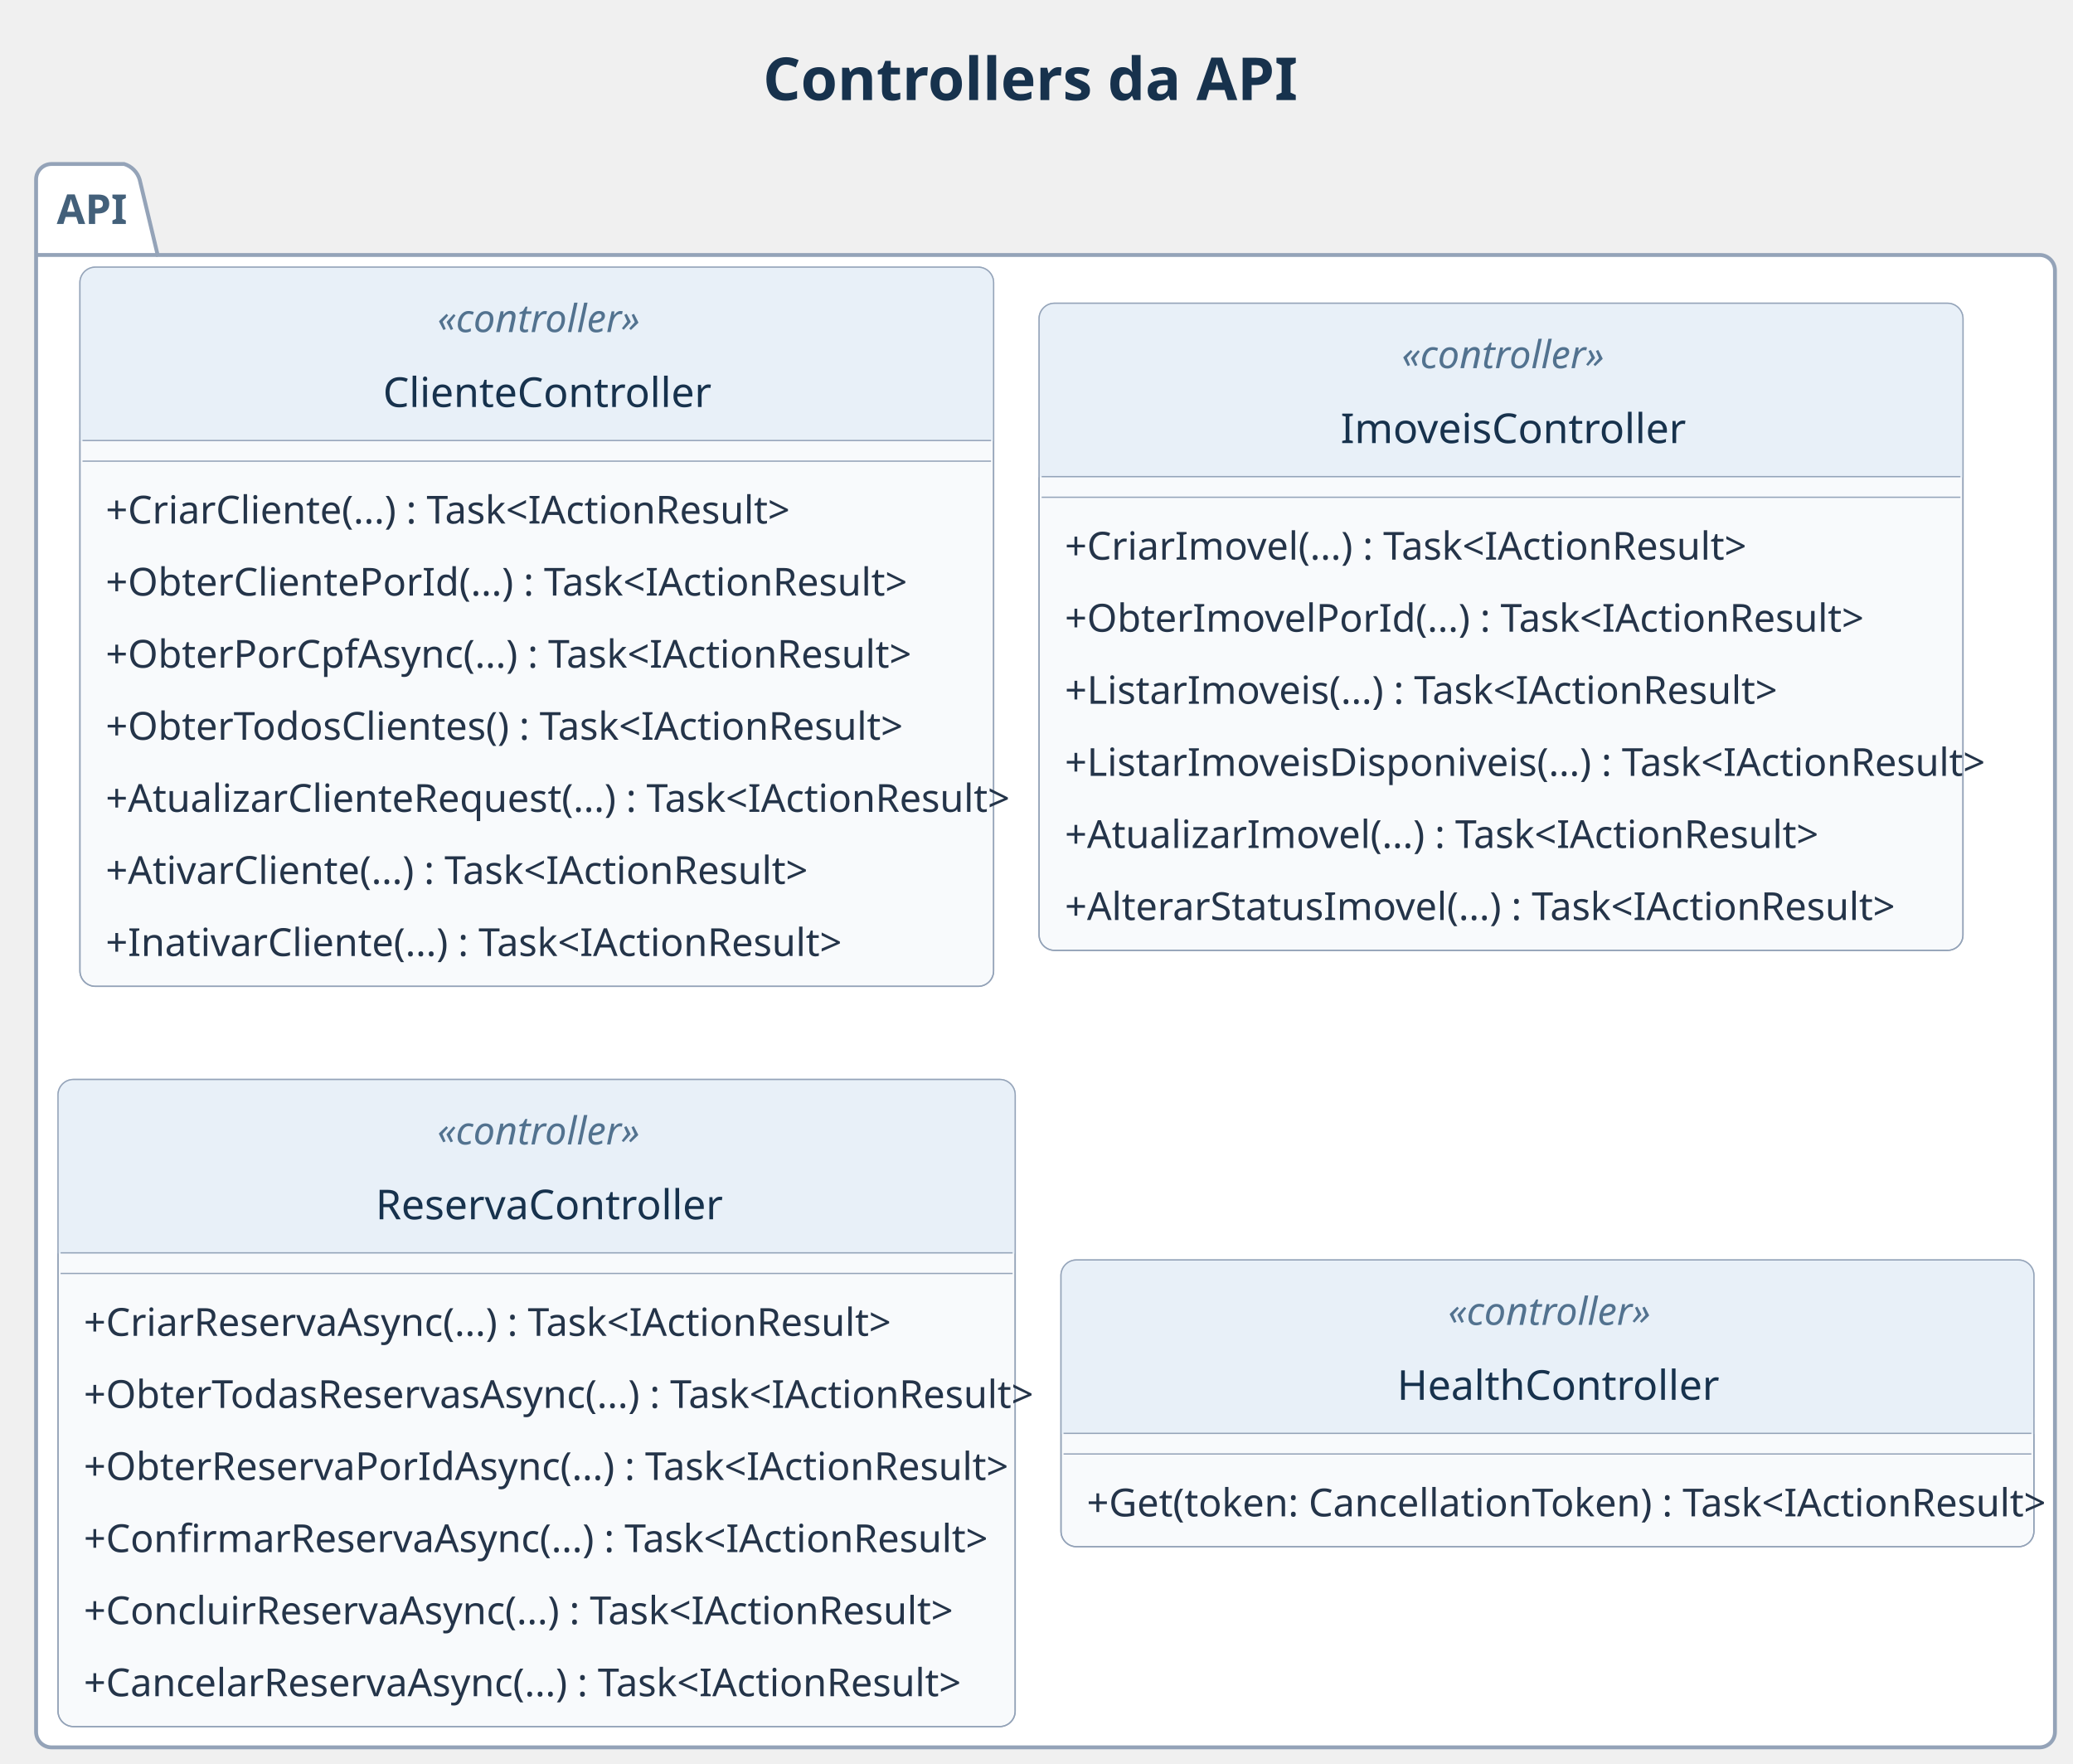
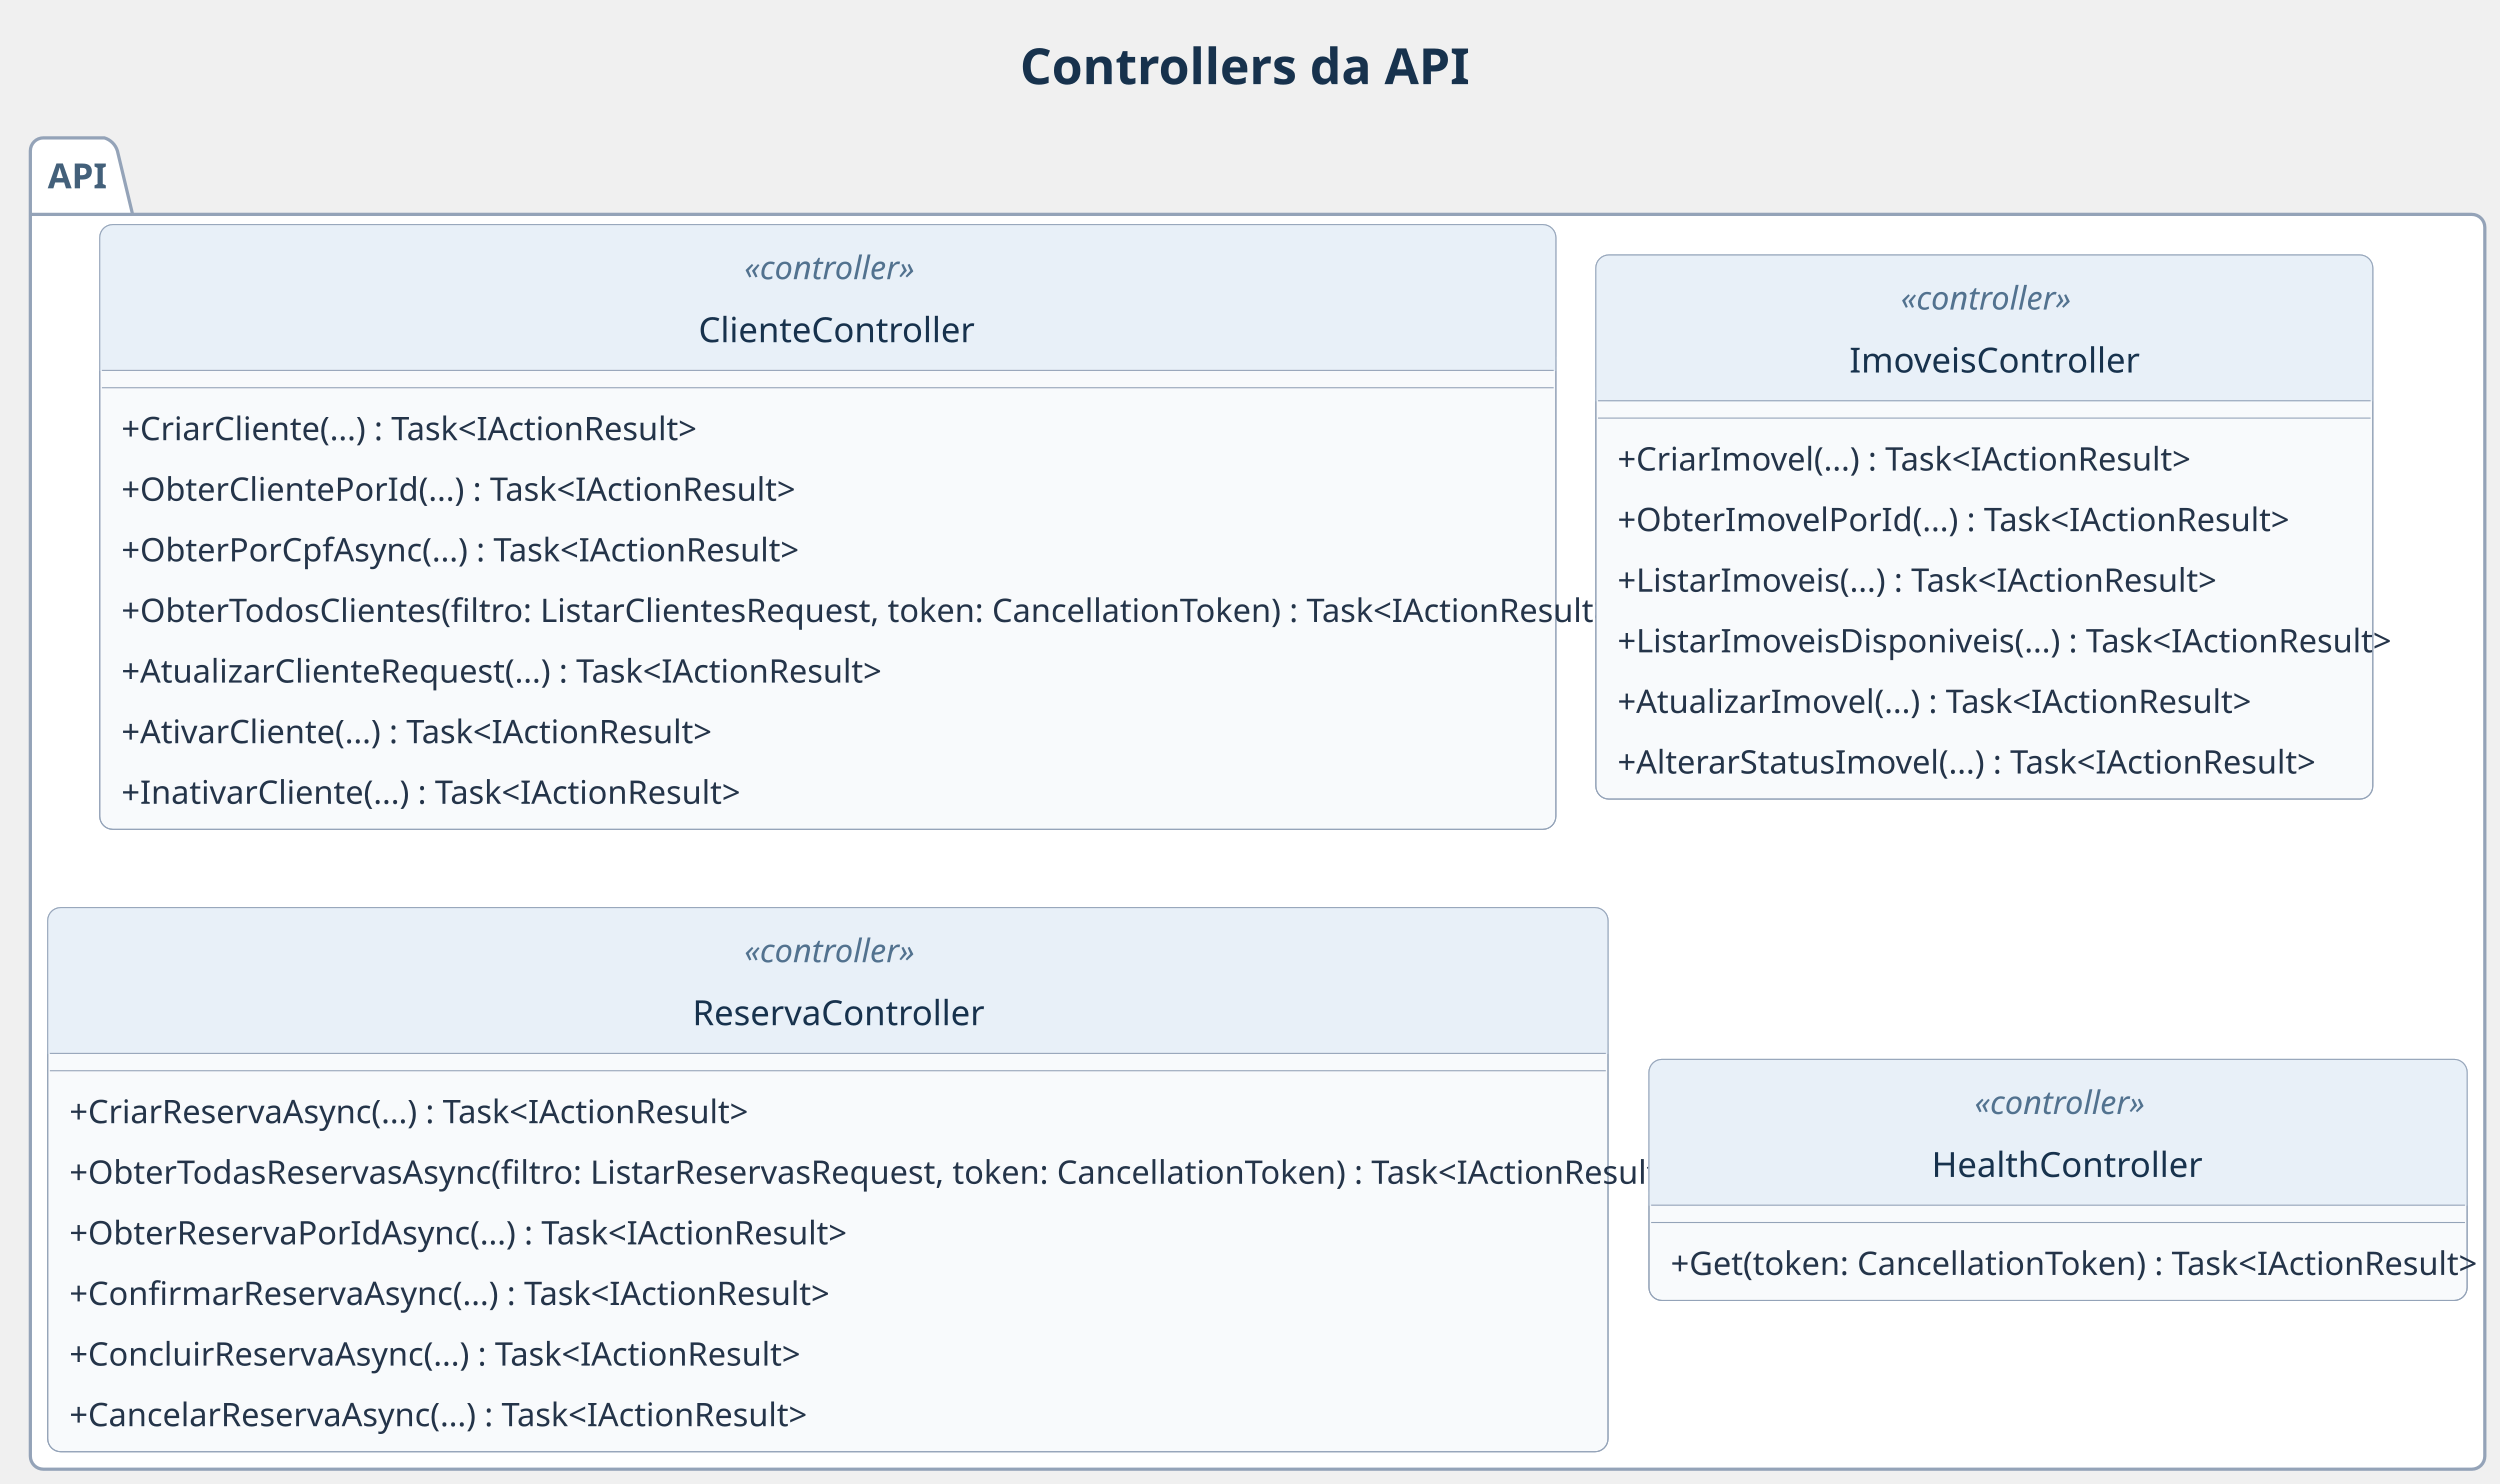
- <svg xmlns="http://www.w3.org/2000/svg" contentStyleType="text/css" data-diagram-type="CLASS" height="684px" preserveAspectRatio="none" style="width:804px;height:684px;background:#FFFFFF;" version="1.1" viewBox="0 0 804 684" width="804px" zoomAndPan="magnify">
+ <svg xmlns="http://www.w3.org/2000/svg" contentStyleType="text/css" data-diagram-type="CLASS" height="684px" preserveAspectRatio="none" style="width:1153px;height:684px;background:#FFFFFF;" version="1.1" viewBox="0 0 1153 684" width="1153px" zoomAndPan="magnify">
  <defs />
  <g>
-     <text fill="#17324D" font-family="Segoe UI" font-size="23" font-weight="bold" lengthAdjust="spacing" textLength="196.174" x="295.913" y="38.819">Controllers da API</text>
+     <text fill="#17324D" font-family="Segoe UI" font-size="23" font-weight="bold" lengthAdjust="spacing" textLength="196.174" x="470.413" y="38.819">Controllers da API</text>
    <g class="cluster" data-entity="API" data-source-line="4" data-uid="ent0002" id="cluster_API">
-       <path d="M20,63.592 L48.148,63.592 A9,9 0 0 1 54.148,69.592 L61.148,98.873 L791,98.873 A6,6 0 0 1 797,104.873 L797,671.592 A6,6 0 0 1 791,677.592 L20,677.592 A6,6 0 0 1 14,671.592 L14,69.592 A6,6 0 0 1 20,63.592" fill="#FFFFFF" style="stroke:#94A3B8;stroke-width:1.5;" />
+       <path d="M20,63.592 L48.148,63.592 A9,9 0 0 1 54.148,69.592 L61.148,98.873 L1140,98.873 A6,6 0 0 1 1146,104.873 L1146,671.592 A6,6 0 0 1 1140,677.592 L20,677.592 A6,6 0 0 1 14,671.592 L14,69.592 A6,6 0 0 1 20,63.592" fill="#FFFFFF" style="stroke:#94A3B8;stroke-width:1.5;" />
      <line style="stroke:#94A3B8;stroke-width:1.5;" x1="14" x2="61.148" y1="98.873" y2="98.873" />
      <text fill="#43607A" font-family="Segoe UI" font-size="16" font-weight="bold" lengthAdjust="spacing" textLength="26.148" x="22" y="86.857">API</text>
    </g>
    <g class="entity" data-entity="ClienteController" data-source-line="5" data-uid="ent0003" id="entity_ClienteController">
-       <rect fill="#F8FAFC" height="278.891" rx="6" ry="6" style="stroke:#94A3B8;stroke-width:0.5;" width="354.365" x="31" y="103.592" />
-       <rect fill="#E8F0F8" height="67.232" rx="6" ry="6" style="stroke:#E8F0F8;stroke-width:0.5;" width="354.365" x="31" y="103.592" />
-       <rect fill="#E8F0F8" height="6" style="stroke:#E8F0F8;stroke-width:0.5;" width="354.365" x="31" y="164.824" />
-       <rect fill="none" height="278.891" rx="6" ry="6" style="stroke:#94A3B8;stroke-width:0.5;" width="354.365" x="31" y="103.592" />
-       <text fill="#52728F" font-family="Segoe UI" font-size="15" font-style="italic" lengthAdjust="spacing" textLength="77.014" x="169.675" y="128.778">«controller»</text>
-       <text fill="#17324D" font-family="Segoe UI" font-size="16" lengthAdjust="spacing" textLength="119.242" x="148.561" y="157.809">ClienteController</text>
-       <line style="stroke:#94A3B8;stroke-width:0.5;" x1="32" x2="384.365" y1="170.824" y2="170.824" />
-       <line style="stroke:#94A3B8;stroke-width:0.5;" x1="32" x2="384.365" y1="178.824" y2="178.824" />
-       <text fill="#243449" font-family="Segoe UI" font-size="15" lengthAdjust="spacing" textLength="254.143" x="41" y="203.011">+CriarCliente(...) : Task&lt;IActionResult&gt;</text>
-       <text fill="#243449" font-family="Segoe UI" font-size="15" lengthAdjust="spacing" textLength="296.66" x="41" y="230.962">+ObterClientePorId(...) : Task&lt;IActionResult&gt;</text>
-       <text fill="#243449" font-family="Segoe UI" font-size="15" lengthAdjust="spacing" textLength="299.539" x="41" y="258.913">+ObterPorCpfAsync(...) : Task&lt;IActionResult&gt;</text>
-       <text fill="#243449" font-family="Segoe UI" font-size="15" lengthAdjust="spacing" textLength="298.674" x="41" y="286.864">+ObterTodosClientes() : Task&lt;IActionResult&gt;</text>
-       <text fill="#243449" font-family="Segoe UI" font-size="15" lengthAdjust="spacing" textLength="334.365" x="41" y="314.815">+AtualizarClienteRequest(...) : Task&lt;IActionResult&gt;</text>
-       <text fill="#243449" font-family="Segoe UI" font-size="15" lengthAdjust="spacing" textLength="261.584" x="41" y="342.767">+AtivarCliente(...) : Task&lt;IActionResult&gt;</text>
-       <text fill="#243449" font-family="Segoe UI" font-size="15" lengthAdjust="spacing" textLength="272.022" x="41" y="370.718">+InativarCliente(...) : Task&lt;IActionResult&gt;</text>
+       <rect fill="#F8FAFC" height="278.891" rx="6" ry="6" style="stroke:#94A3B8;stroke-width:0.5;" width="671.57" x="46" y="103.592" />
+       <rect fill="#E8F0F8" height="67.232" rx="6" ry="6" style="stroke:#E8F0F8;stroke-width:0.5;" width="671.57" x="46" y="103.592" />
+       <rect fill="#E8F0F8" height="6" style="stroke:#E8F0F8;stroke-width:0.5;" width="671.57" x="46" y="164.824" />
+       <rect fill="none" height="278.891" rx="6" ry="6" style="stroke:#94A3B8;stroke-width:0.5;" width="671.57" x="46" y="103.592" />
+       <text fill="#52728F" font-family="Segoe UI" font-size="15" font-style="italic" lengthAdjust="spacing" textLength="77.014" x="343.278" y="128.778">«controller»</text>
+       <text fill="#17324D" font-family="Segoe UI" font-size="16" lengthAdjust="spacing" textLength="119.242" x="322.164" y="157.809">ClienteController</text>
+       <line style="stroke:#94A3B8;stroke-width:0.5;" x1="47" x2="716.57" y1="170.824" y2="170.824" />
+       <line style="stroke:#94A3B8;stroke-width:0.5;" x1="47" x2="716.57" y1="178.824" y2="178.824" />
+       <text fill="#243449" font-family="Segoe UI" font-size="15" lengthAdjust="spacing" textLength="254.143" x="56" y="203.011">+CriarCliente(...) : Task&lt;IActionResult&gt;</text>
+       <text fill="#243449" font-family="Segoe UI" font-size="15" lengthAdjust="spacing" textLength="296.66" x="56" y="230.962">+ObterClientePorId(...) : Task&lt;IActionResult&gt;</text>
+       <text fill="#243449" font-family="Segoe UI" font-size="15" lengthAdjust="spacing" textLength="299.539" x="56" y="258.913">+ObterPorCpfAsync(...) : Task&lt;IActionResult&gt;</text>
+       <text fill="#243449" font-family="Segoe UI" font-size="15" lengthAdjust="spacing" textLength="651.57" x="56" y="286.864">+ObterTodosClientes(filtro: ListarClientesRequest, token: CancellationToken) : Task&lt;IActionResult&gt;</text>
+       <text fill="#243449" font-family="Segoe UI" font-size="15" lengthAdjust="spacing" textLength="334.365" x="56" y="314.815">+AtualizarClienteRequest(...) : Task&lt;IActionResult&gt;</text>
+       <text fill="#243449" font-family="Segoe UI" font-size="15" lengthAdjust="spacing" textLength="261.584" x="56" y="342.767">+AtivarCliente(...) : Task&lt;IActionResult&gt;</text>
+       <text fill="#243449" font-family="Segoe UI" font-size="15" lengthAdjust="spacing" textLength="272.022" x="56" y="370.718">+InativarCliente(...) : Task&lt;IActionResult&gt;</text>
    </g>
    <g class="entity" data-entity="ImoveisController" data-source-line="14" data-uid="ent0004" id="entity_ImoveisController">
-       <rect fill="#F8FAFC" height="250.94" rx="6" ry="6" style="stroke:#94A3B8;stroke-width:0.5;" width="358.335" x="403" y="117.592" />
-       <rect fill="#E8F0F8" height="67.232" rx="6" ry="6" style="stroke:#E8F0F8;stroke-width:0.5;" width="358.335" x="403" y="117.592" />
-       <rect fill="#E8F0F8" height="6" style="stroke:#E8F0F8;stroke-width:0.5;" width="358.335" x="403" y="178.824" />
-       <rect fill="none" height="250.94" rx="6" ry="6" style="stroke:#94A3B8;stroke-width:0.5;" width="358.335" x="403" y="117.592" />
-       <text fill="#52728F" font-family="Segoe UI" font-size="15" font-style="italic" lengthAdjust="spacing" textLength="77.014" x="543.66" y="142.778">«controller»</text>
-       <text fill="#17324D" font-family="Segoe UI" font-size="16" lengthAdjust="spacing" textLength="124.484" x="519.925" y="171.809">ImoveisController</text>
-       <line style="stroke:#94A3B8;stroke-width:0.5;" x1="404" x2="760.335" y1="184.824" y2="184.824" />
-       <line style="stroke:#94A3B8;stroke-width:0.5;" x1="404" x2="760.335" y1="192.824" y2="192.824" />
-       <text fill="#243449" font-family="Segoe UI" font-size="15" lengthAdjust="spacing" textLength="252.693" x="413" y="217.011">+CriarImovel(...) : Task&lt;IActionResult&gt;</text>
-       <text fill="#243449" font-family="Segoe UI" font-size="15" lengthAdjust="spacing" textLength="295.21" x="413" y="244.962">+ObterImovelPorId(...) : Task&lt;IActionResult&gt;</text>
-       <text fill="#243449" font-family="Segoe UI" font-size="15" lengthAdjust="spacing" textLength="263.064" x="413" y="272.913">+ListarImoveis(...) : Task&lt;IActionResult&gt;</text>
-       <text fill="#243449" font-family="Segoe UI" font-size="15" lengthAdjust="spacing" textLength="338.335" x="413" y="300.864">+ListarImoveisDisponiveis(...) : Task&lt;IActionResult&gt;</text>
-       <text fill="#243449" font-family="Segoe UI" font-size="15" lengthAdjust="spacing" textLength="279.485" x="413" y="328.815">+AtualizarImovel(...) : Task&lt;IActionResult&gt;</text>
-       <text fill="#243449" font-family="Segoe UI" font-size="15" lengthAdjust="spacing" textLength="306.628" x="413" y="356.767">+AlterarStatusImovel(...) : Task&lt;IActionResult&gt;</text>
+       <rect fill="#F8FAFC" height="250.94" rx="6" ry="6" style="stroke:#94A3B8;stroke-width:0.5;" width="358.335" x="736" y="117.592" />
+       <rect fill="#E8F0F8" height="67.232" rx="6" ry="6" style="stroke:#E8F0F8;stroke-width:0.5;" width="358.335" x="736" y="117.592" />
+       <rect fill="#E8F0F8" height="6" style="stroke:#E8F0F8;stroke-width:0.5;" width="358.335" x="736" y="178.824" />
+       <rect fill="none" height="250.94" rx="6" ry="6" style="stroke:#94A3B8;stroke-width:0.5;" width="358.335" x="736" y="117.592" />
+       <text fill="#52728F" font-family="Segoe UI" font-size="15" font-style="italic" lengthAdjust="spacing" textLength="77.014" x="876.66" y="142.778">«controller»</text>
+       <text fill="#17324D" font-family="Segoe UI" font-size="16" lengthAdjust="spacing" textLength="124.484" x="852.925" y="171.809">ImoveisController</text>
+       <line style="stroke:#94A3B8;stroke-width:0.5;" x1="737" x2="1093.335" y1="184.824" y2="184.824" />
+       <line style="stroke:#94A3B8;stroke-width:0.5;" x1="737" x2="1093.335" y1="192.824" y2="192.824" />
+       <text fill="#243449" font-family="Segoe UI" font-size="15" lengthAdjust="spacing" textLength="252.693" x="746" y="217.011">+CriarImovel(...) : Task&lt;IActionResult&gt;</text>
+       <text fill="#243449" font-family="Segoe UI" font-size="15" lengthAdjust="spacing" textLength="295.21" x="746" y="244.962">+ObterImovelPorId(...) : Task&lt;IActionResult&gt;</text>
+       <text fill="#243449" font-family="Segoe UI" font-size="15" lengthAdjust="spacing" textLength="263.064" x="746" y="272.913">+ListarImoveis(...) : Task&lt;IActionResult&gt;</text>
+       <text fill="#243449" font-family="Segoe UI" font-size="15" lengthAdjust="spacing" textLength="338.335" x="746" y="300.864">+ListarImoveisDisponiveis(...) : Task&lt;IActionResult&gt;</text>
+       <text fill="#243449" font-family="Segoe UI" font-size="15" lengthAdjust="spacing" textLength="279.485" x="746" y="328.815">+AtualizarImovel(...) : Task&lt;IActionResult&gt;</text>
+       <text fill="#243449" font-family="Segoe UI" font-size="15" lengthAdjust="spacing" textLength="306.628" x="746" y="356.767">+AlterarStatusImovel(...) : Task&lt;IActionResult&gt;</text>
    </g>
    <g class="entity" data-entity="ReservaController" data-source-line="22" data-uid="ent0005" id="entity_ReservaController">
-       <rect fill="#F8FAFC" height="250.94" rx="6" ry="6" style="stroke:#94A3B8;stroke-width:0.5;" width="371.233" x="22.5" y="418.592" />
-       <rect fill="#E8F0F8" height="67.232" rx="6" ry="6" style="stroke:#E8F0F8;stroke-width:0.5;" width="371.233" x="22.5" y="418.592" />
-       <rect fill="#E8F0F8" height="6" style="stroke:#E8F0F8;stroke-width:0.5;" width="371.233" x="22.5" y="479.824" />
-       <rect fill="none" height="250.94" rx="6" ry="6" style="stroke:#94A3B8;stroke-width:0.5;" width="371.233" x="22.5" y="418.592" />
-       <text fill="#52728F" font-family="Segoe UI" font-size="15" font-style="italic" lengthAdjust="spacing" textLength="77.014" x="169.609" y="443.778">«controller»</text>
-       <text fill="#17324D" font-family="Segoe UI" font-size="16" lengthAdjust="spacing" textLength="124.836" x="145.698" y="472.809">ReservaController</text>
-       <line style="stroke:#94A3B8;stroke-width:0.5;" x1="23.5" x2="392.733" y1="485.824" y2="485.824" />
-       <line style="stroke:#94A3B8;stroke-width:0.5;" x1="23.5" x2="392.733" y1="493.824" y2="493.824" />
-       <text fill="#243449" font-family="Segoe UI" font-size="15" lengthAdjust="spacing" textLength="298.103" x="32.5" y="518.011">+CriarReservaAsync(...) : Task&lt;IActionResult&gt;</text>
-       <text fill="#243449" font-family="Segoe UI" font-size="15" lengthAdjust="spacing" textLength="351.233" x="32.5" y="545.962">+ObterTodasReservasAsync(...) : Task&lt;IActionResult&gt;</text>
-       <text fill="#243449" font-family="Segoe UI" font-size="15" lengthAdjust="spacing" textLength="340.62" x="32.5" y="573.913">+ObterReservaPorIdAsync(...) : Task&lt;IActionResult&gt;</text>
-       <text fill="#243449" font-family="Segoe UI" font-size="15" lengthAdjust="spacing" textLength="332.996" x="32.5" y="601.864">+ConfirmarReservaAsync(...) : Task&lt;IActionResult&gt;</text>
-       <text fill="#243449" font-family="Segoe UI" font-size="15" lengthAdjust="spacing" textLength="321.584" x="32.5" y="629.815">+ConcluirReservaAsync(...) : Task&lt;IActionResult&gt;</text>
-       <text fill="#243449" font-family="Segoe UI" font-size="15" lengthAdjust="spacing" textLength="323.782" x="32.5" y="657.767">+CancelarReservaAsync(...) : Task&lt;IActionResult&gt;</text>
+       <rect fill="#F8FAFC" height="250.94" rx="6" ry="6" style="stroke:#94A3B8;stroke-width:0.5;" width="719.617" x="22" y="418.592" />
+       <rect fill="#E8F0F8" height="67.232" rx="6" ry="6" style="stroke:#E8F0F8;stroke-width:0.5;" width="719.617" x="22" y="418.592" />
+       <rect fill="#E8F0F8" height="6" style="stroke:#E8F0F8;stroke-width:0.5;" width="719.617" x="22" y="479.824" />
+       <rect fill="none" height="250.94" rx="6" ry="6" style="stroke:#94A3B8;stroke-width:0.5;" width="719.617" x="22" y="418.592" />
+       <text fill="#52728F" font-family="Segoe UI" font-size="15" font-style="italic" lengthAdjust="spacing" textLength="77.014" x="343.301" y="443.778">«controller»</text>
+       <text fill="#17324D" font-family="Segoe UI" font-size="16" lengthAdjust="spacing" textLength="124.836" x="319.39" y="472.809">ReservaController</text>
+       <line style="stroke:#94A3B8;stroke-width:0.5;" x1="23" x2="740.617" y1="485.824" y2="485.824" />
+       <line style="stroke:#94A3B8;stroke-width:0.5;" x1="23" x2="740.617" y1="493.824" y2="493.824" />
+       <text fill="#243449" font-family="Segoe UI" font-size="15" lengthAdjust="spacing" textLength="298.103" x="32" y="518.011">+CriarReservaAsync(...) : Task&lt;IActionResult&gt;</text>
+       <text fill="#243449" font-family="Segoe UI" font-size="15" lengthAdjust="spacing" textLength="699.617" x="32" y="545.962">+ObterTodasReservasAsync(filtro: ListarReservasRequest, token: CancellationToken) : Task&lt;IActionResult&gt;</text>
+       <text fill="#243449" font-family="Segoe UI" font-size="15" lengthAdjust="spacing" textLength="340.62" x="32" y="573.913">+ObterReservaPorIdAsync(...) : Task&lt;IActionResult&gt;</text>
+       <text fill="#243449" font-family="Segoe UI" font-size="15" lengthAdjust="spacing" textLength="332.996" x="32" y="601.864">+ConfirmarReservaAsync(...) : Task&lt;IActionResult&gt;</text>
+       <text fill="#243449" font-family="Segoe UI" font-size="15" lengthAdjust="spacing" textLength="321.584" x="32" y="629.815">+ConcluirReservaAsync(...) : Task&lt;IActionResult&gt;</text>
+       <text fill="#243449" font-family="Segoe UI" font-size="15" lengthAdjust="spacing" textLength="323.782" x="32" y="657.767">+CancelarReservaAsync(...) : Task&lt;IActionResult&gt;</text>
    </g>
    <g class="entity" data-entity="HealthController" data-source-line="30" data-uid="ent0006" id="entity_HealthController">
-       <rect fill="#F8FAFC" height="111.184" rx="6" ry="6" style="stroke:#94A3B8;stroke-width:0.5;" width="377.341" x="411.5" y="488.592" />
-       <rect fill="#E8F0F8" height="67.232" rx="6" ry="6" style="stroke:#E8F0F8;stroke-width:0.5;" width="377.341" x="411.5" y="488.592" />
-       <rect fill="#E8F0F8" height="6" style="stroke:#E8F0F8;stroke-width:0.5;" width="377.341" x="411.5" y="549.824" />
-       <rect fill="none" height="111.184" rx="6" ry="6" style="stroke:#94A3B8;stroke-width:0.5;" width="377.341" x="411.5" y="488.592" />
-       <text fill="#52728F" font-family="Segoe UI" font-size="15" font-style="italic" lengthAdjust="spacing" textLength="77.014" x="561.664" y="513.778">«controller»</text>
-       <text fill="#17324D" font-family="Segoe UI" font-size="16" lengthAdjust="spacing" textLength="116.594" x="541.874" y="542.809">HealthController</text>
-       <line style="stroke:#94A3B8;stroke-width:0.5;" x1="412.5" x2="787.841" y1="555.824" y2="555.824" />
-       <line style="stroke:#94A3B8;stroke-width:0.5;" x1="412.5" x2="787.841" y1="563.824" y2="563.824" />
-       <text fill="#243449" font-family="Segoe UI" font-size="15" lengthAdjust="spacing" textLength="357.341" x="421.5" y="588.011">+Get(token: CancellationToken) : Task&lt;IActionResult&gt;</text>
+       <rect fill="#F8FAFC" height="111.184" rx="6" ry="6" style="stroke:#94A3B8;stroke-width:0.5;" width="377.341" x="760.5" y="488.592" />
+       <rect fill="#E8F0F8" height="67.232" rx="6" ry="6" style="stroke:#E8F0F8;stroke-width:0.5;" width="377.341" x="760.5" y="488.592" />
+       <rect fill="#E8F0F8" height="6" style="stroke:#E8F0F8;stroke-width:0.5;" width="377.341" x="760.5" y="549.824" />
+       <rect fill="none" height="111.184" rx="6" ry="6" style="stroke:#94A3B8;stroke-width:0.5;" width="377.341" x="760.5" y="488.592" />
+       <text fill="#52728F" font-family="Segoe UI" font-size="15" font-style="italic" lengthAdjust="spacing" textLength="77.014" x="910.664" y="513.778">«controller»</text>
+       <text fill="#17324D" font-family="Segoe UI" font-size="16" lengthAdjust="spacing" textLength="116.594" x="890.874" y="542.809">HealthController</text>
+       <line style="stroke:#94A3B8;stroke-width:0.5;" x1="761.5" x2="1136.841" y1="555.824" y2="555.824" />
+       <line style="stroke:#94A3B8;stroke-width:0.5;" x1="761.5" x2="1136.841" y1="563.824" y2="563.824" />
+       <text fill="#243449" font-family="Segoe UI" font-size="15" lengthAdjust="spacing" textLength="357.341" x="770.5" y="588.011">+Get(token: CancellationToken) : Task&lt;IActionResult&gt;</text>
    </g>
  </g>
</svg>
